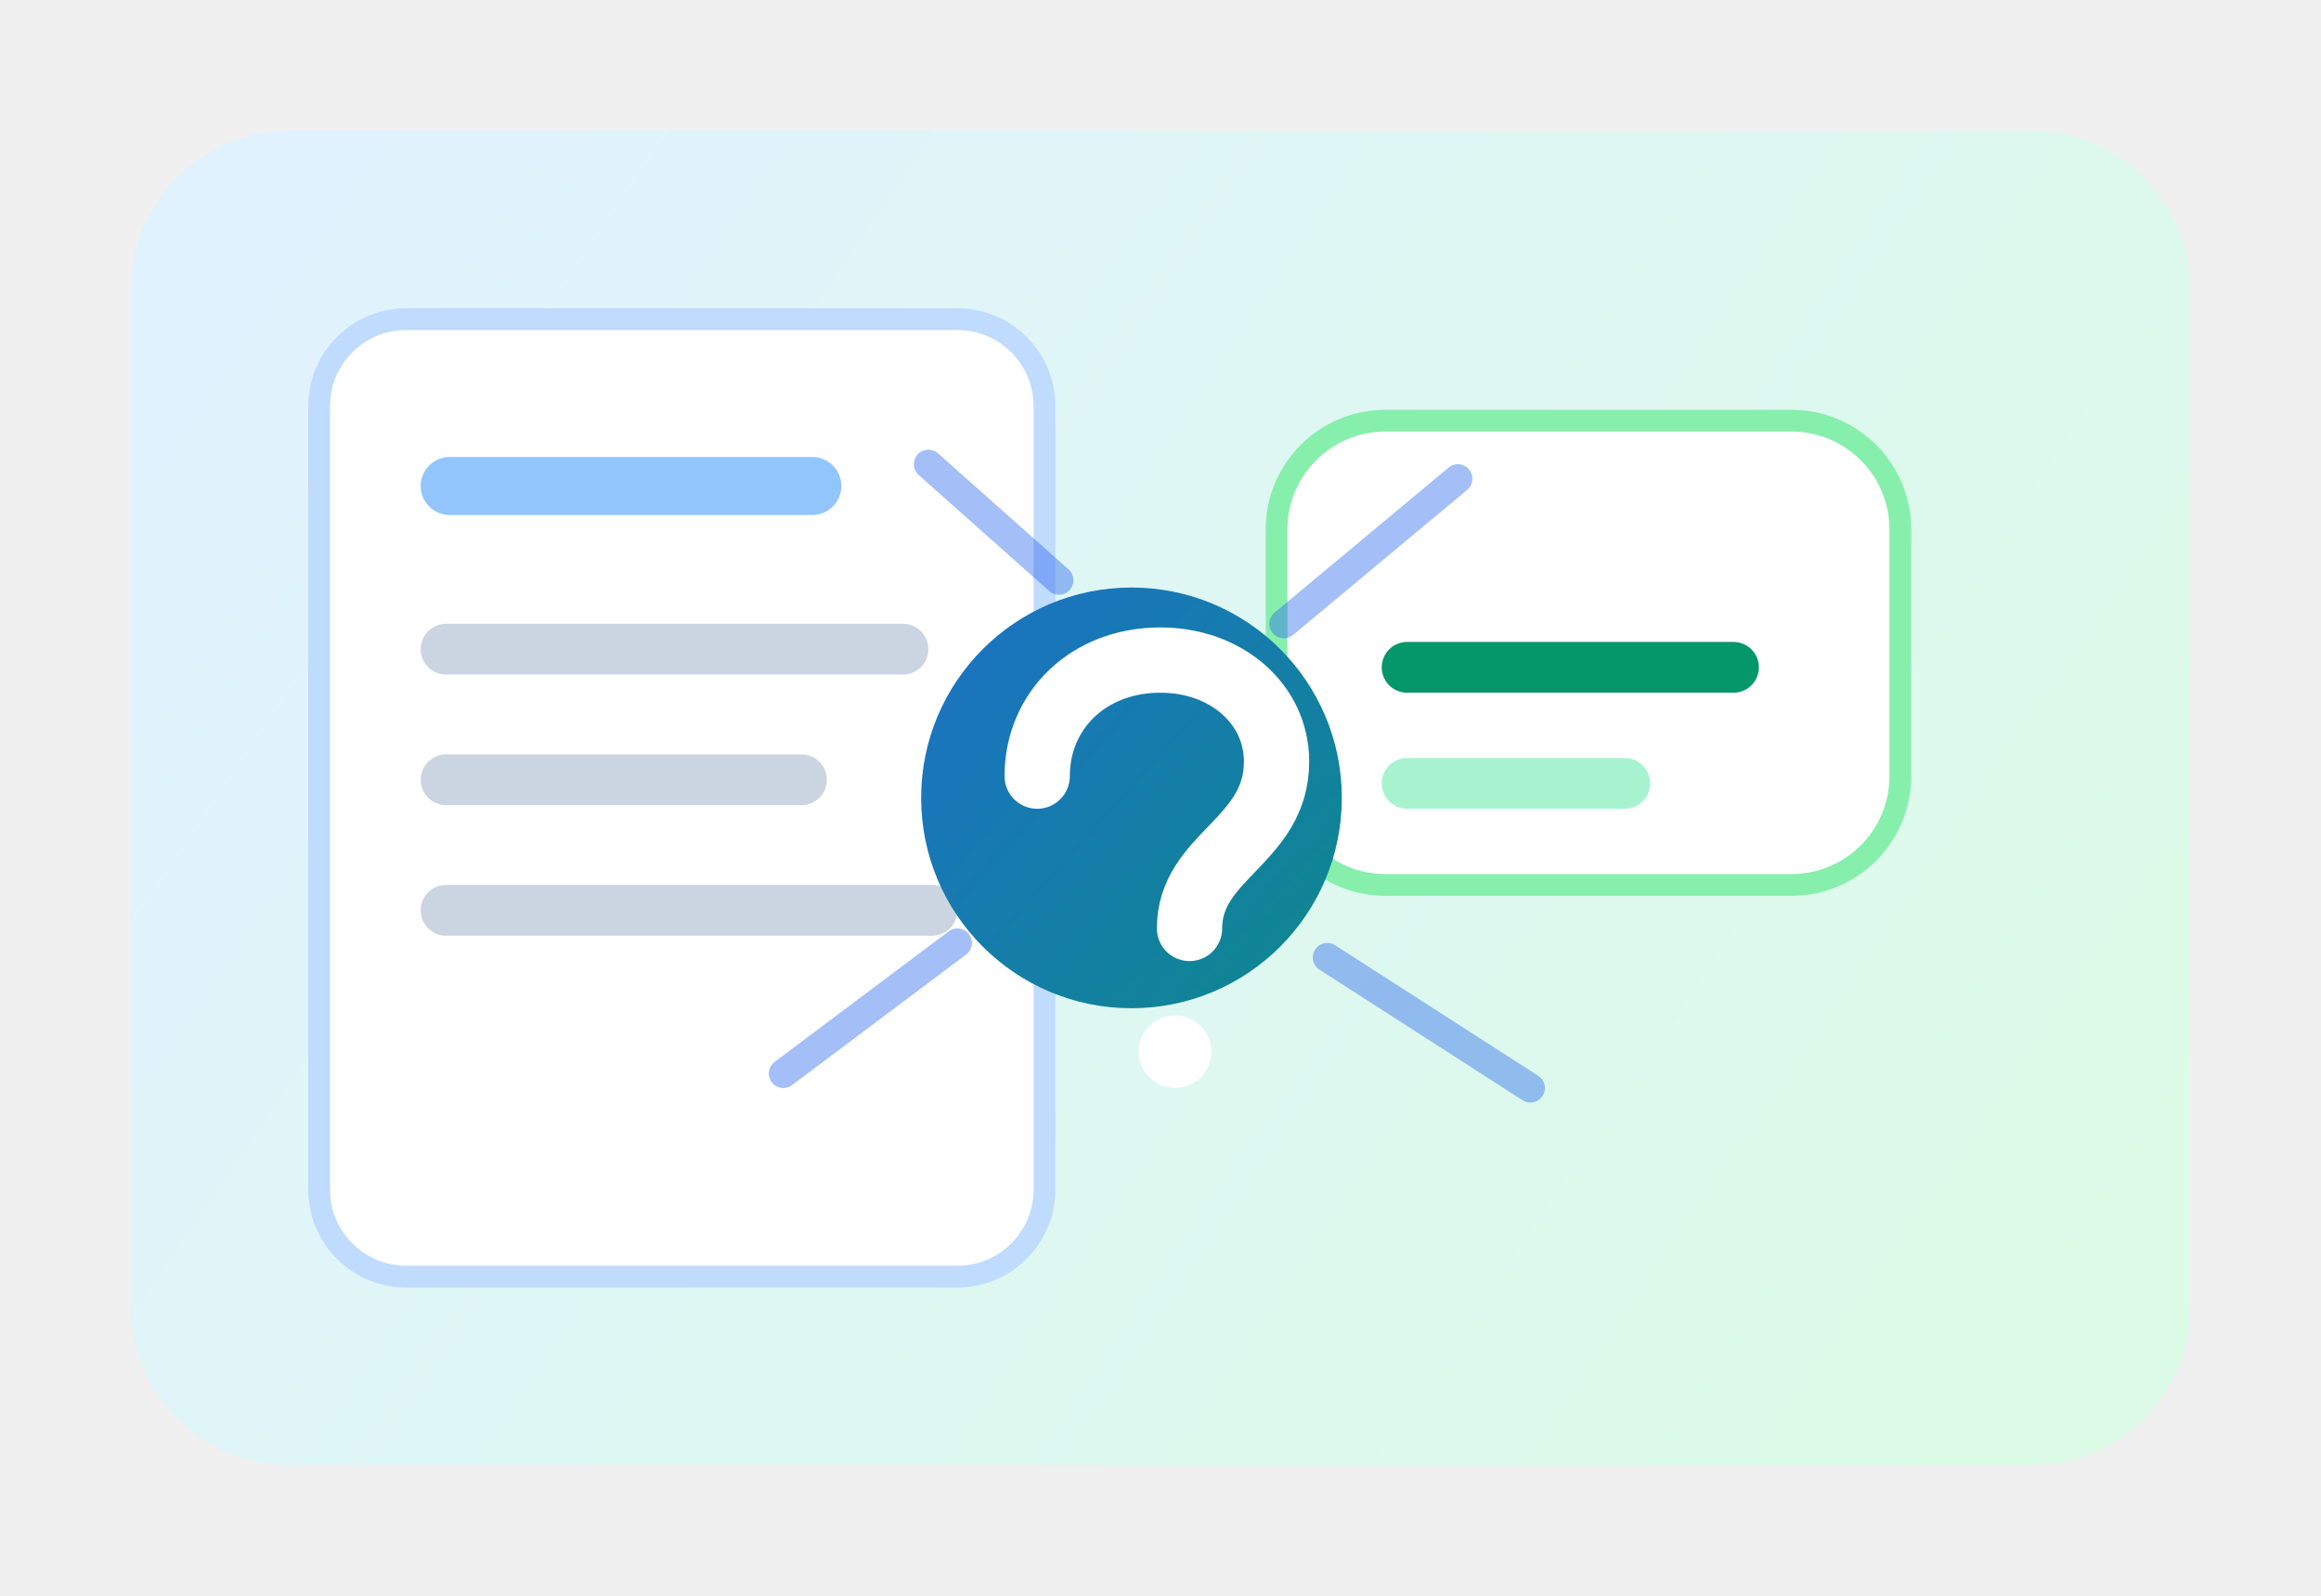
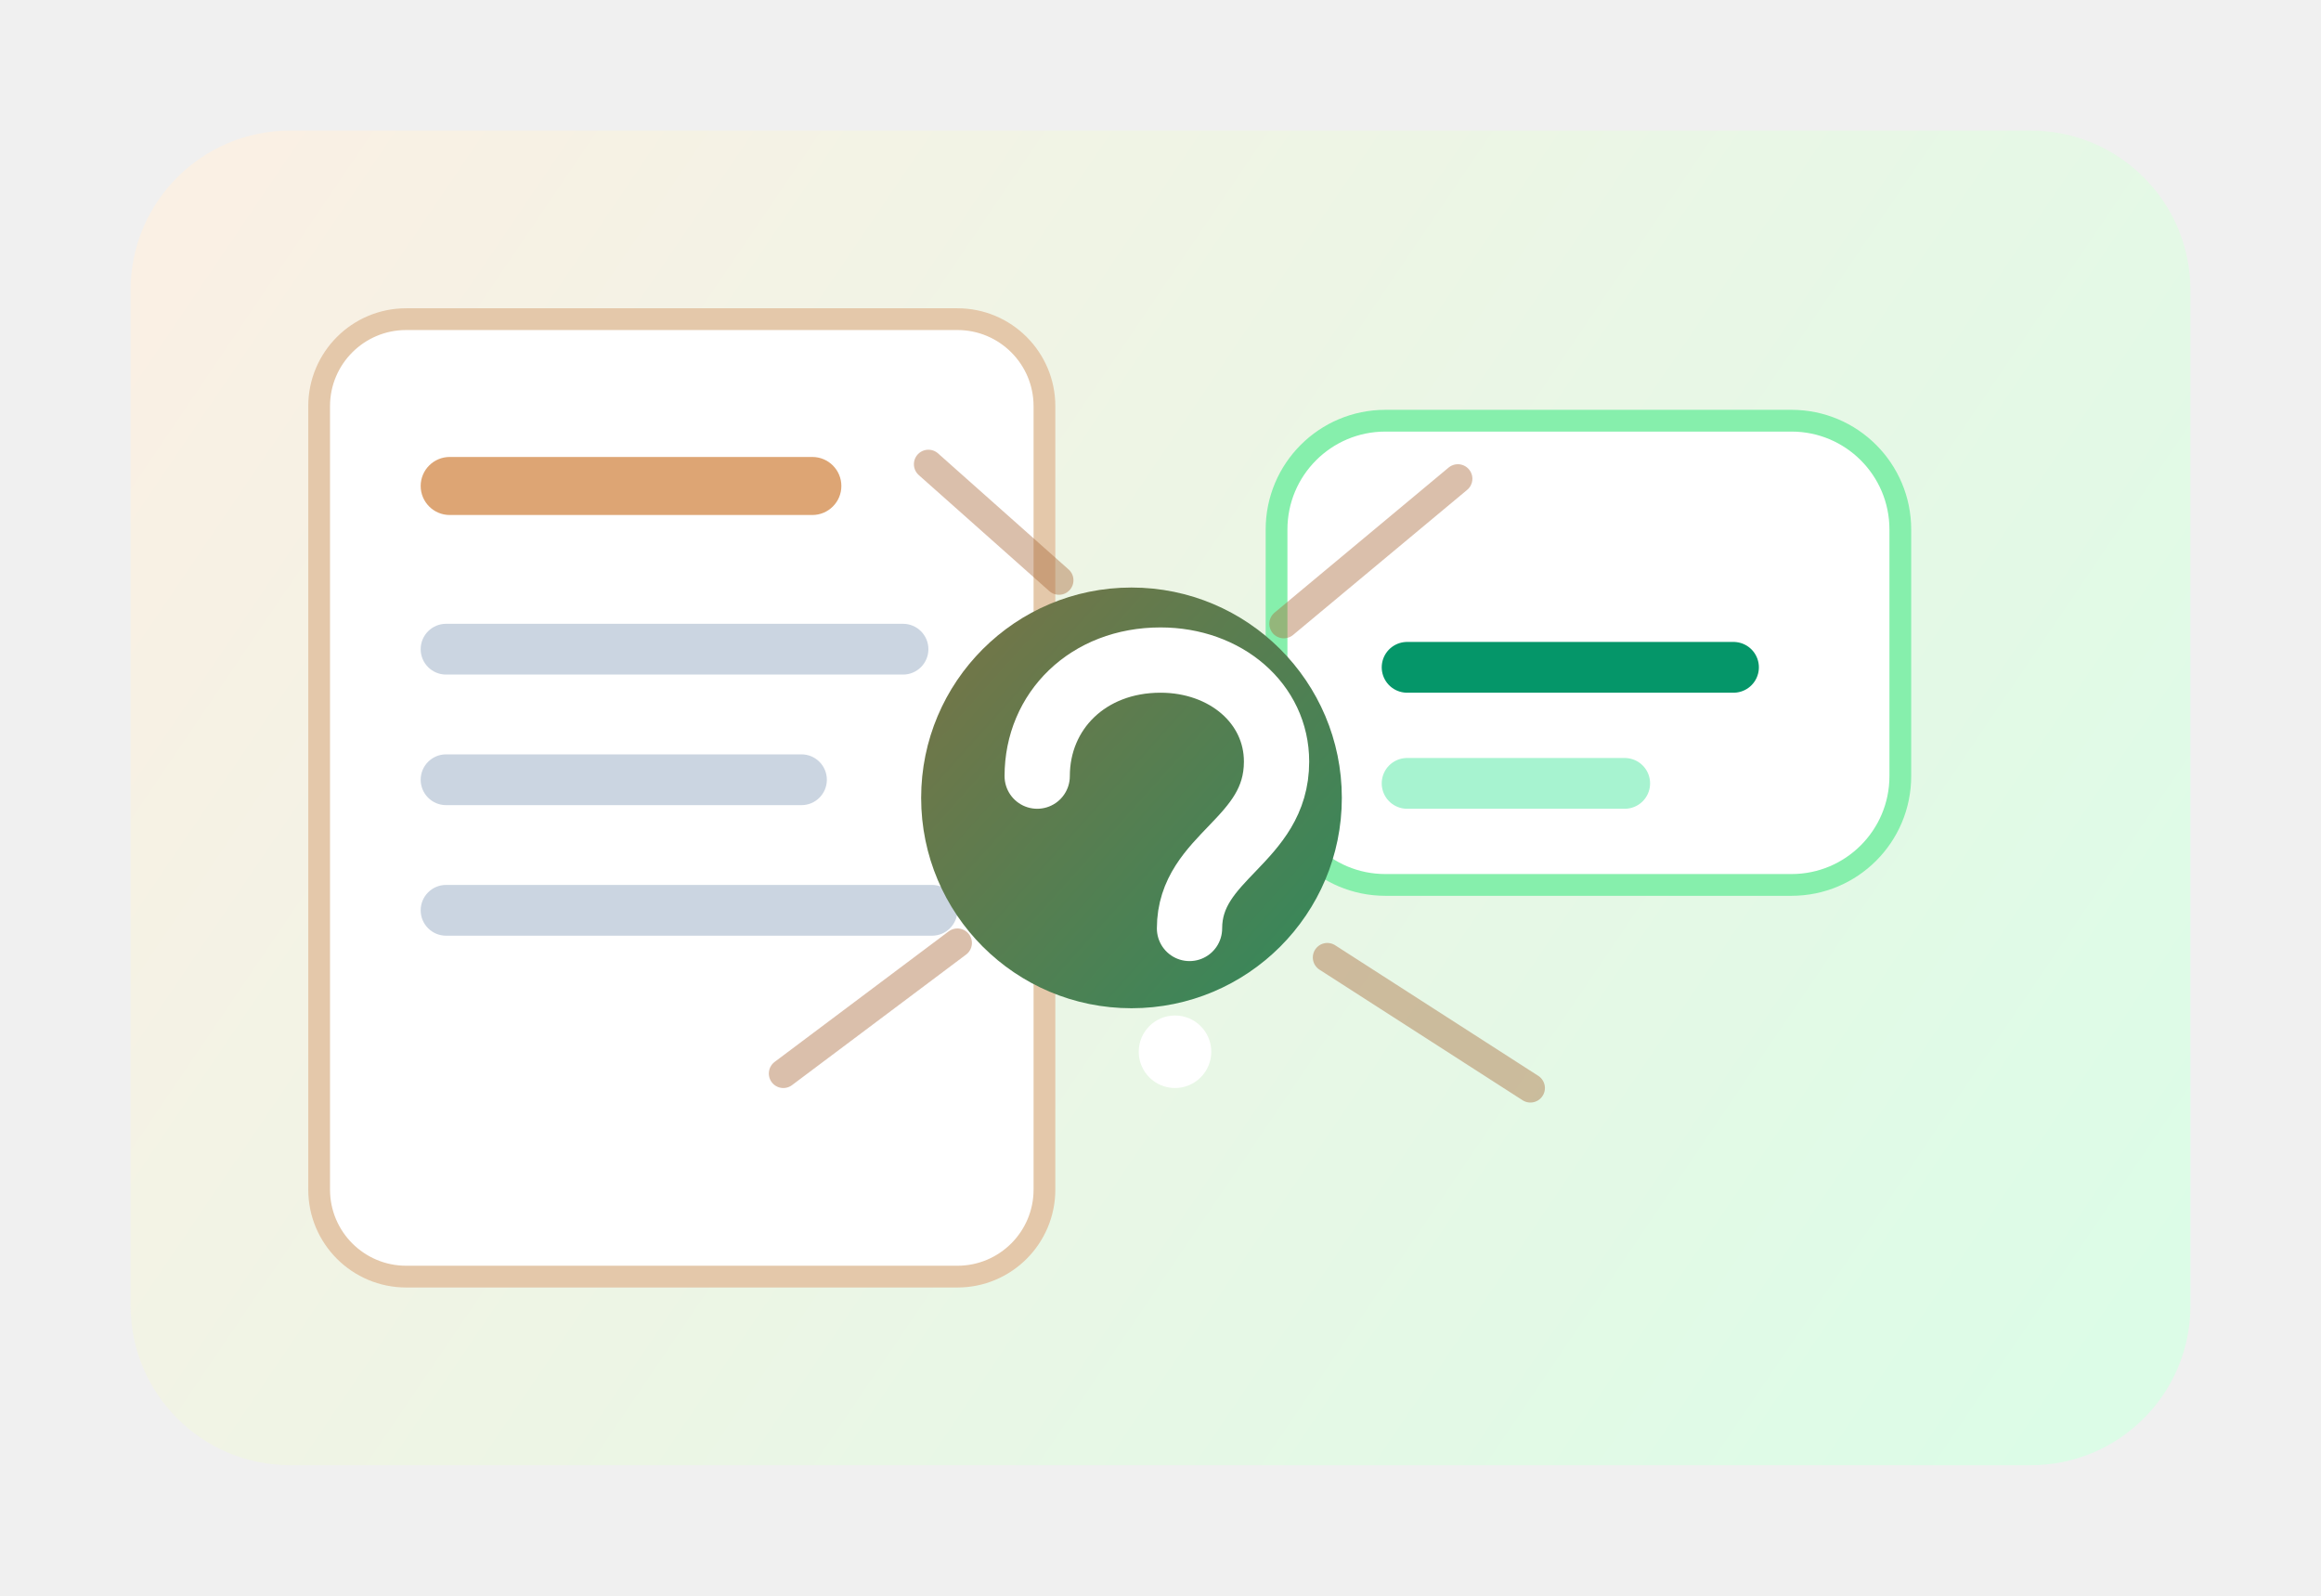
<svg xmlns="http://www.w3.org/2000/svg" viewBox="0 0 320 220" role="img" aria-labelledby="title desc">
  <defs>
    <linearGradient id="panel" x1="32" y1="24" x2="286" y2="196" gradientUnits="userSpaceOnUse">
-       <stop offset="0" stop-color="#E0F2FE" />
+       <stop offset="0" stop-color="#FAF0E4" />
      <stop offset="1" stop-color="#DCFCE7" />
    </linearGradient>
    <linearGradient id="accent" x1="88" y1="50" x2="222" y2="170" gradientUnits="userSpaceOnUse">
-       <stop offset="0" stop-color="#2563EB" />
+       <stop offset="0" stop-color="#A86638" />
      <stop offset="1" stop-color="#059669" />
    </linearGradient>
  </defs>
  <rect x="18" y="18" width="284" height="184" rx="22" fill="url(#panel)" />
-   <rect x="44" y="44" width="100" height="132" rx="12" fill="#FFFFFF" stroke="#BFDBFE" stroke-width="3" />
-   <rect x="58" y="63" width="58" height="8" rx="4" fill="#93C5FD" />
+   <rect x="44" y="44" width="100" height="132" rx="12" fill="#FFFFFF" stroke="#E4C8AA" stroke-width="3" />
+   <rect x="58" y="63" width="58" height="8" rx="4" fill="#DDA574" />
  <rect x="58" y="86" width="70" height="7" rx="3.5" fill="#CBD5E1" />
  <rect x="58" y="104" width="56" height="7" rx="3.5" fill="#CBD5E1" />
  <rect x="58" y="122" width="74" height="7" rx="3.5" fill="#CBD5E1" />
  <rect x="176" y="58" width="86" height="64" rx="15" fill="#FFFFFF" stroke="#86EFAC" stroke-width="3" />
  <path d="M194 92h45" stroke="#059669" stroke-width="7" stroke-linecap="round" />
  <path d="M194 108h30" stroke="#A7F3D0" stroke-width="7" stroke-linecap="round" />
  <circle cx="156" cy="110" r="29" fill="url(#accent)" />
  <path d="M143 107c0-9 7-16 17-16 9 0 16 6 16 14 0 11-12 13-12 23" fill="none" stroke="#FFFFFF" stroke-width="9" stroke-linecap="round" />
  <circle cx="162" cy="145" r="5" fill="#FFFFFF" />
-   <path d="M146 80l-18-16M177 86l24-20M183 132l28 18M132 130l-24 18" stroke="#2563EB" stroke-width="4" stroke-linecap="round" opacity=".42" />
+   <path d="M146 80l-18-16M177 86l24-20M183 132l28 18M132 130l-24 18" stroke="#A86638" stroke-width="4" stroke-linecap="round" opacity=".42" />
</svg>
